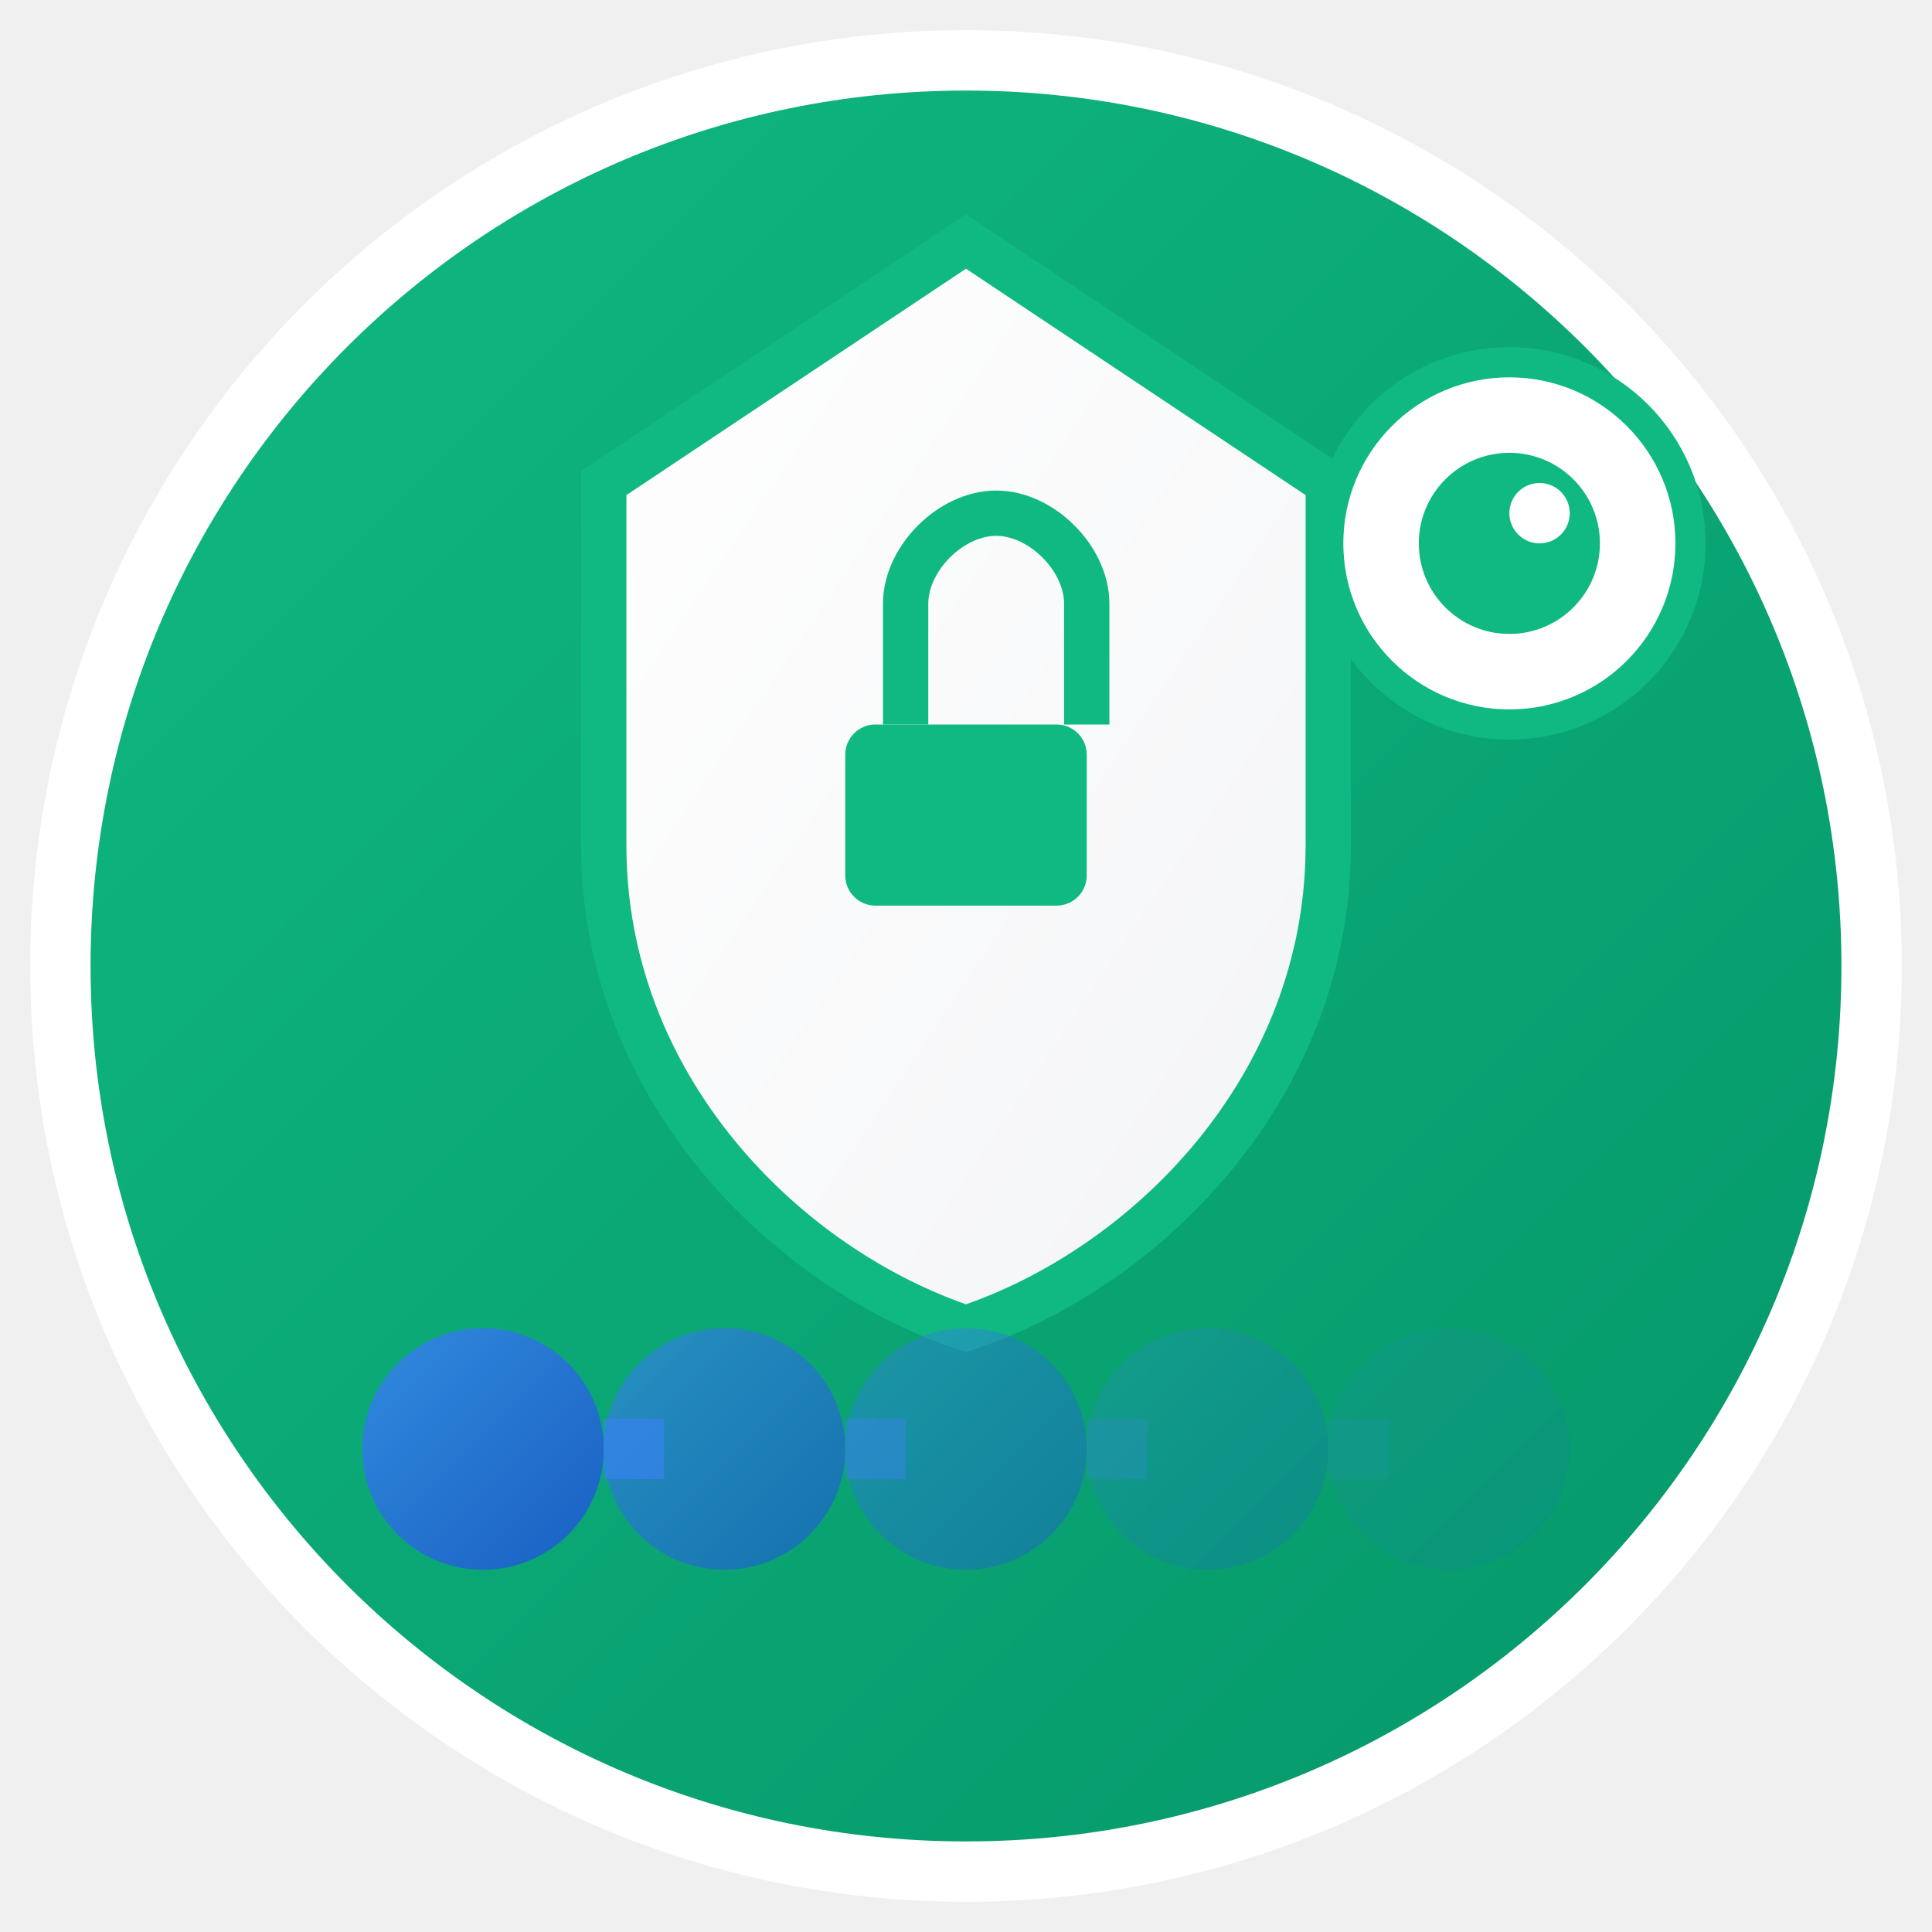
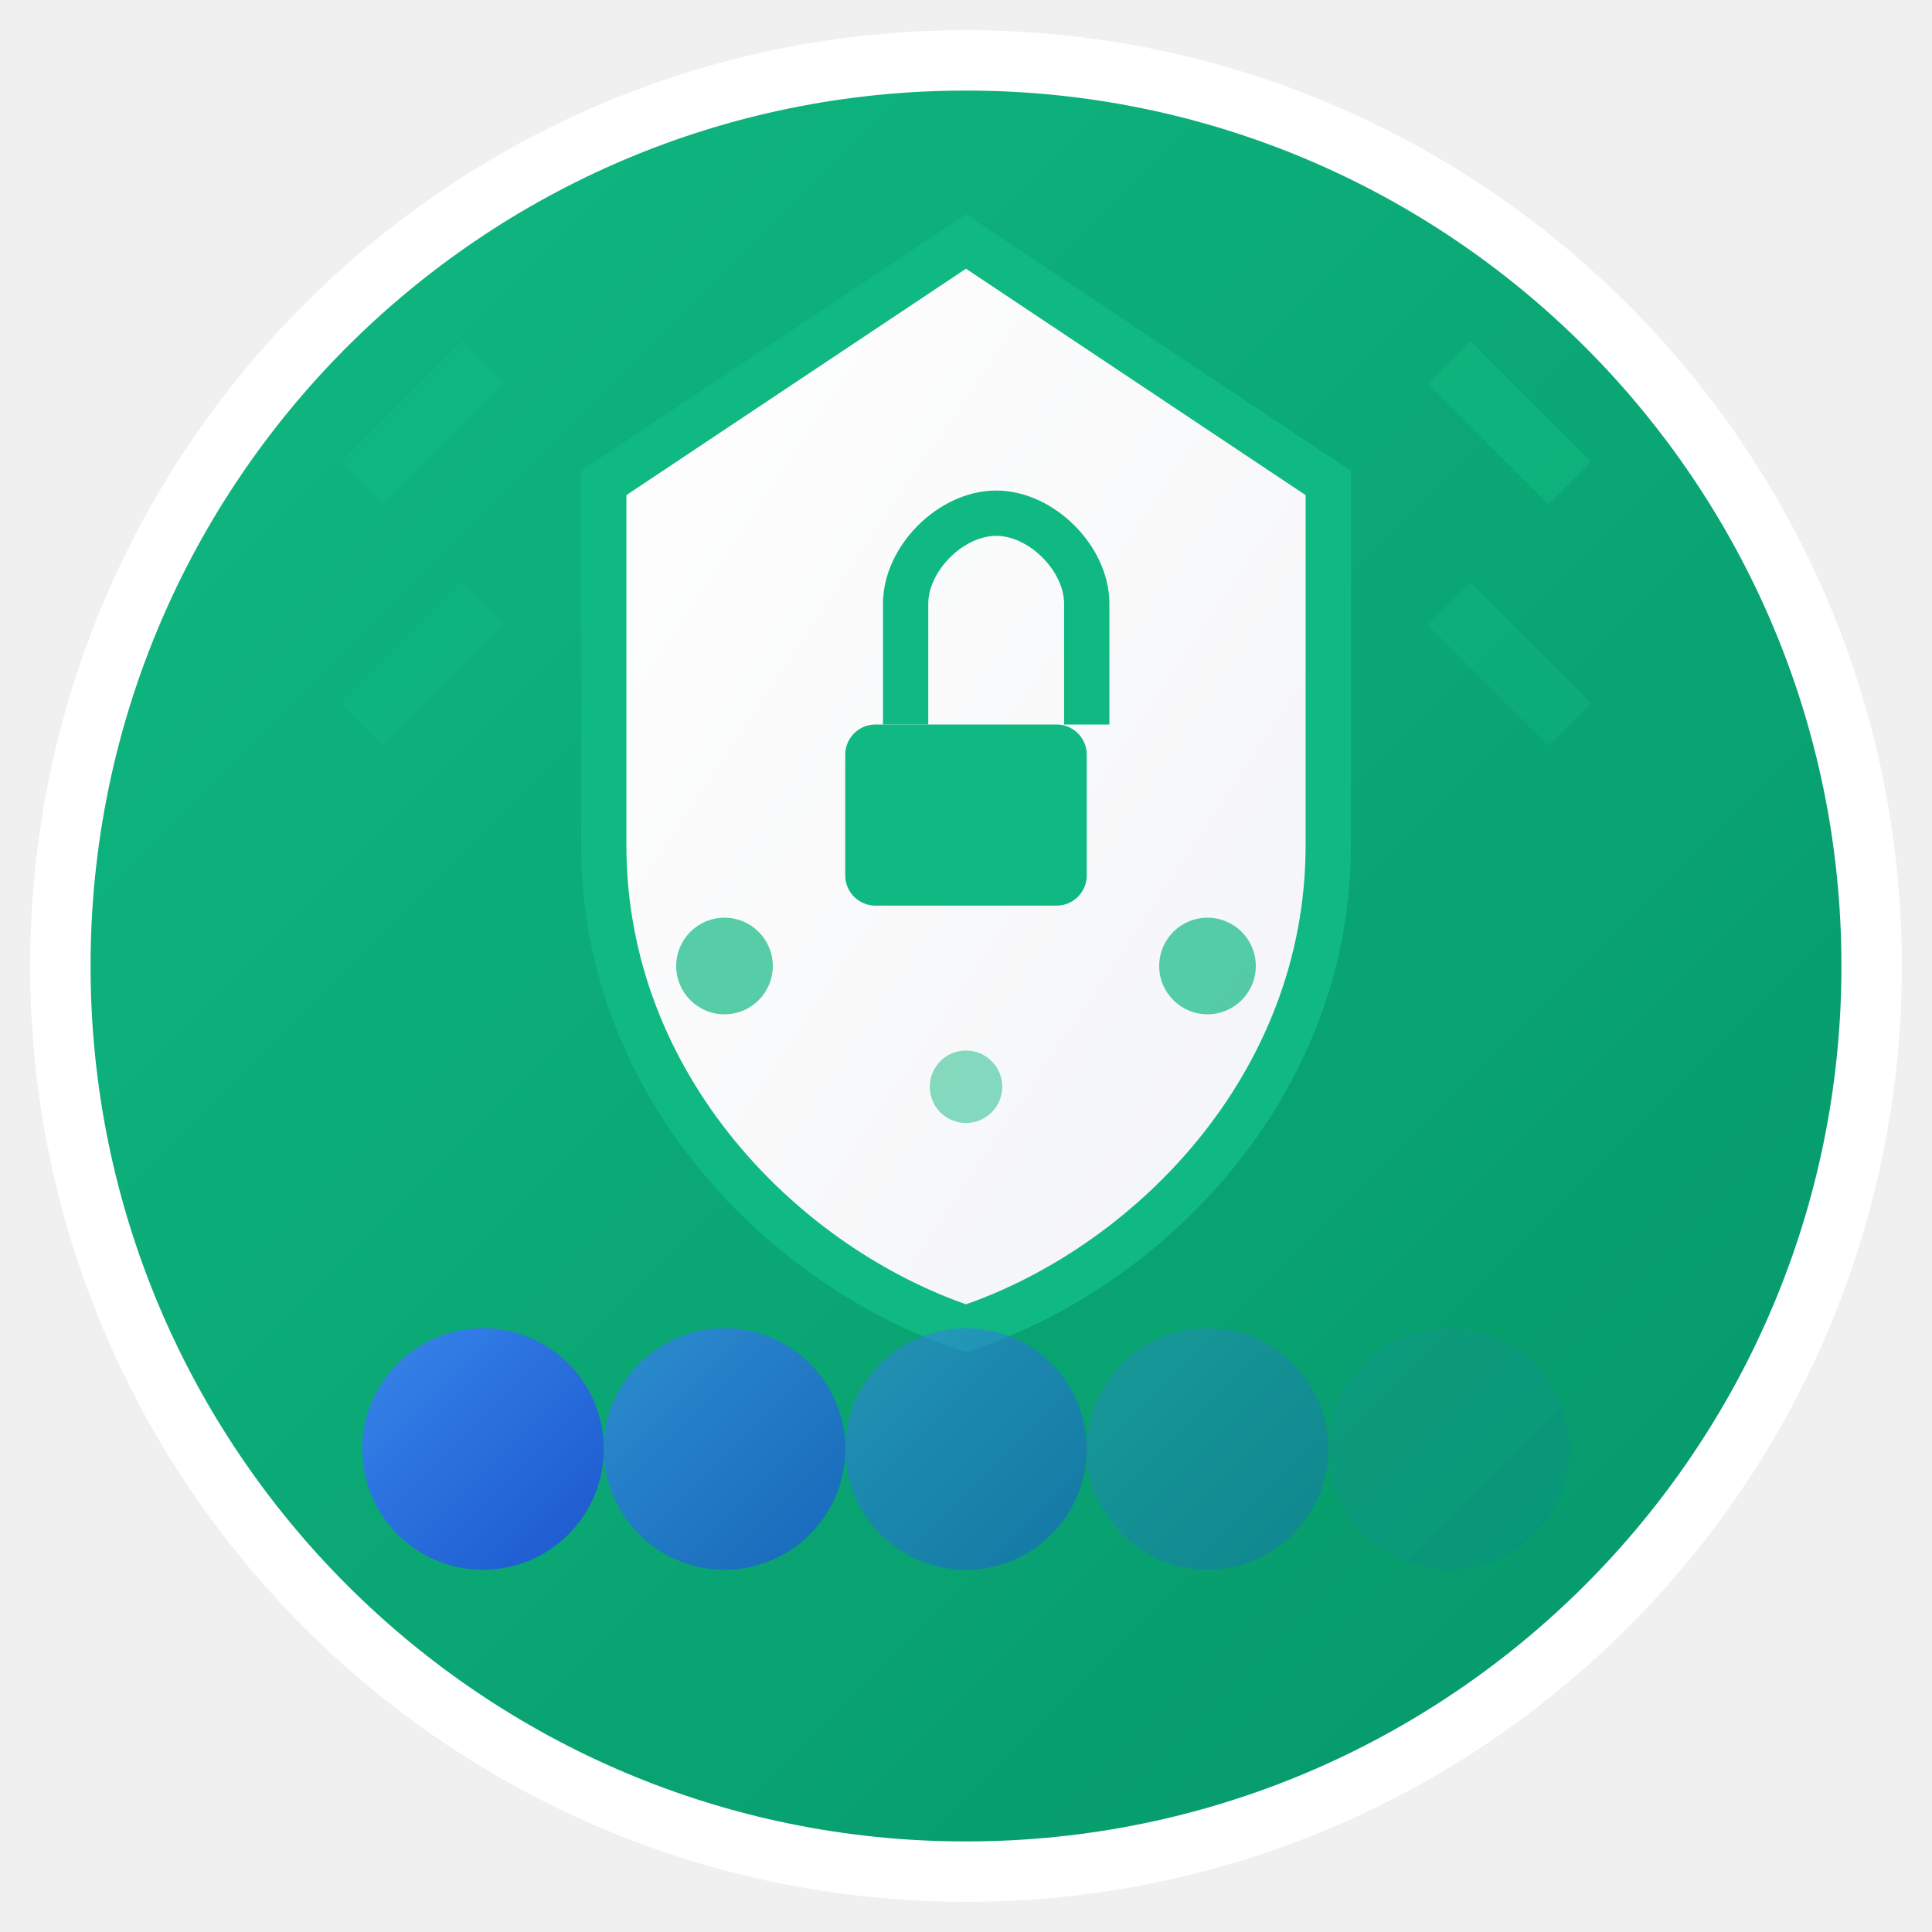
<svg xmlns="http://www.w3.org/2000/svg" width="64" height="64" viewBox="0 0 64 64" fill="none">
  <defs>
    <linearGradient id="bgGradient" x1="0%" y1="0%" x2="100%" y2="100%">
      <stop offset="0%" style="stop-color:#10B981;stop-opacity:1" />
      <stop offset="100%" style="stop-color:#059669;stop-opacity:1" />
    </linearGradient>
    <linearGradient id="shieldGradient" x1="0%" y1="0%" x2="100%" y2="100%">
      <stop offset="0%" style="stop-color:#FFFFFF;stop-opacity:1" />
      <stop offset="100%" style="stop-color:#F3F4F6;stop-opacity:1" />
    </linearGradient>
    <linearGradient id="chainGradient" x1="0%" y1="0%" x2="100%" y2="100%">
      <stop offset="0%" style="stop-color:#3B82F6;stop-opacity:1" />
      <stop offset="100%" style="stop-color:#1D4ED8;stop-opacity:1" />
    </linearGradient>
  </defs>
  <circle cx="32" cy="32" r="30" fill="url(#bgGradient)" stroke="#FFFFFF" stroke-width="2" />
  <path d="M32 8L20 16V28C20 36 26 42 32 44C38 42 44 36 44 28V16L32 8Z" fill="url(#shieldGradient)" stroke="#10B981" stroke-width="1.5" />
  <rect x="28" y="24" width="8" height="6" rx="1" fill="#10B981" />
  <path d="M30 24V20C30 18.5 31.5 17 33 17C34.5 17 36 18.5 36 20V24" stroke="#10B981" stroke-width="1.5" fill="none" />
-   <circle cx="16" cy="48" r="4" fill="url(#chainGradient)" opacity="0.8" />
-   <circle cx="24" cy="48" r="4" fill="url(#chainGradient)" opacity="0.6" />
-   <circle cx="32" cy="48" r="4" fill="url(#chainGradient)" opacity="0.4" />
-   <circle cx="40" cy="48" r="4" fill="url(#chainGradient)" opacity="0.2" />
+   <circle cx="24" cy="32" r="1.6" fill="#10B981" opacity="0.7" />
+   <circle cx="40" cy="32" r="1.6" fill="#10B981" opacity="0.7" />
+   <circle cx="32" cy="36" r="1.2" fill="#10B981" opacity="0.5" />
+   <circle cx="16" cy="48" r="4" fill="url(#chainGradient)" opacity="0.9" />
+   <circle cx="24" cy="48" r="4" fill="url(#chainGradient)" opacity="0.7" />
+   <circle cx="32" cy="48" r="4" fill="url(#chainGradient)" opacity="0.5" />
+   <circle cx="40" cy="48" r="4" fill="url(#chainGradient)" opacity="0.3" />
  <circle cx="48" cy="48" r="4" fill="url(#chainGradient)" opacity="0.1" />
-   <path d="M20 48L22 48" stroke="#3B82F6" stroke-width="2" opacity="0.6" />
-   <path d="M28 48L30 48" stroke="#3B82F6" stroke-width="2" opacity="0.4" />
-   <path d="M36 48L38 48" stroke="#3B82F6" stroke-width="2" opacity="0.2" />
-   <path d="M44 48L46 48" stroke="#3B82F6" stroke-width="2" opacity="0.1" />
-   <circle cx="50" cy="18" r="6" fill="#FFFFFF" stroke="#10B981" stroke-width="1" />
-   <circle cx="50" cy="18" r="3" fill="#10B981" />
-   <circle cx="51" cy="17" r="1" fill="#FFFFFF" />
+   <path d="M20 48L22 48" stroke="url(#chainGradient)" stroke-width="3" opacity="0.7" />
+   <path d="M28 48L30 48" stroke="url(#chainGradient)" stroke-width="3" opacity="0.5" />
+   <path d="M36 48L38 48" stroke="url(#chainGradient)" stroke-width="3" opacity="0.3" />
+   <path d="M44 48L46 48" stroke="url(#chainGradient)" stroke-width="3" opacity="0.1" />
+   <path d="M12 16L16 12" stroke="#10B981" stroke-width="2" opacity="0.6" />
+   <path d="M52 16L48 12" stroke="#10B981" stroke-width="2" opacity="0.6" />
+   <path d="M12 24L16 20" stroke="#10B981" stroke-width="2" opacity="0.4" />
+   <path d="M52 24L48 20" stroke="#10B981" stroke-width="2" opacity="0.4" />
</svg>
